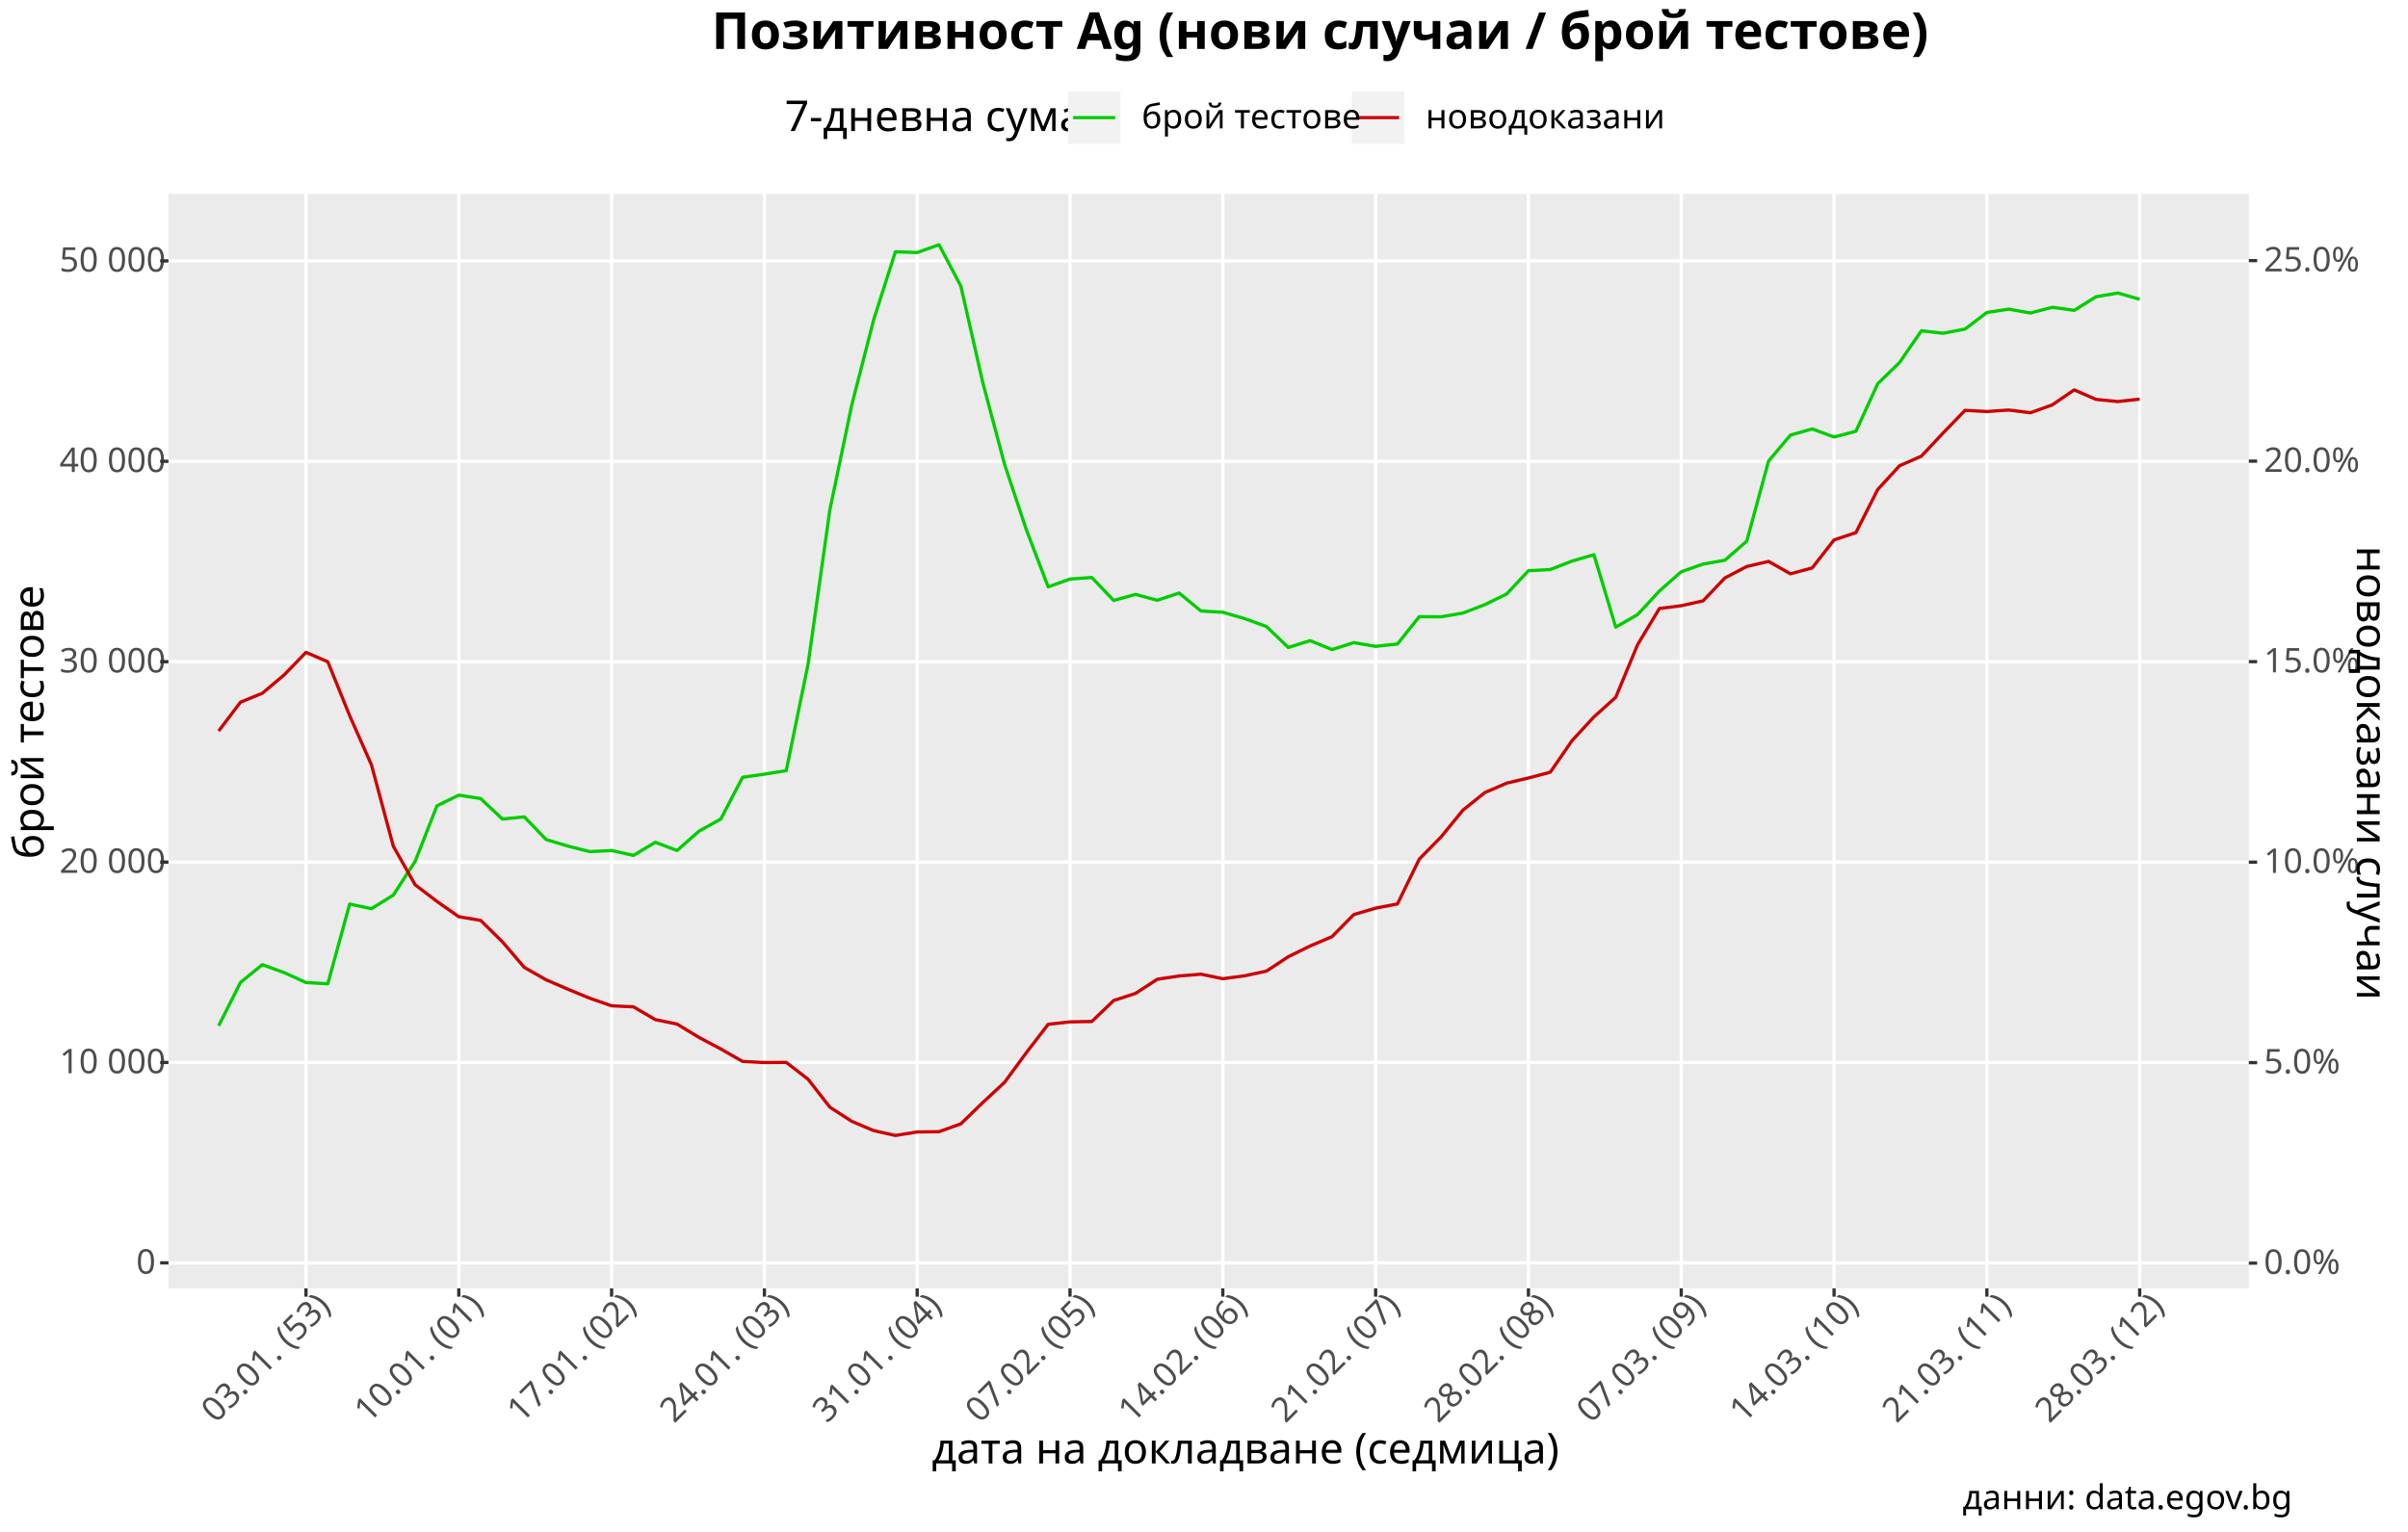
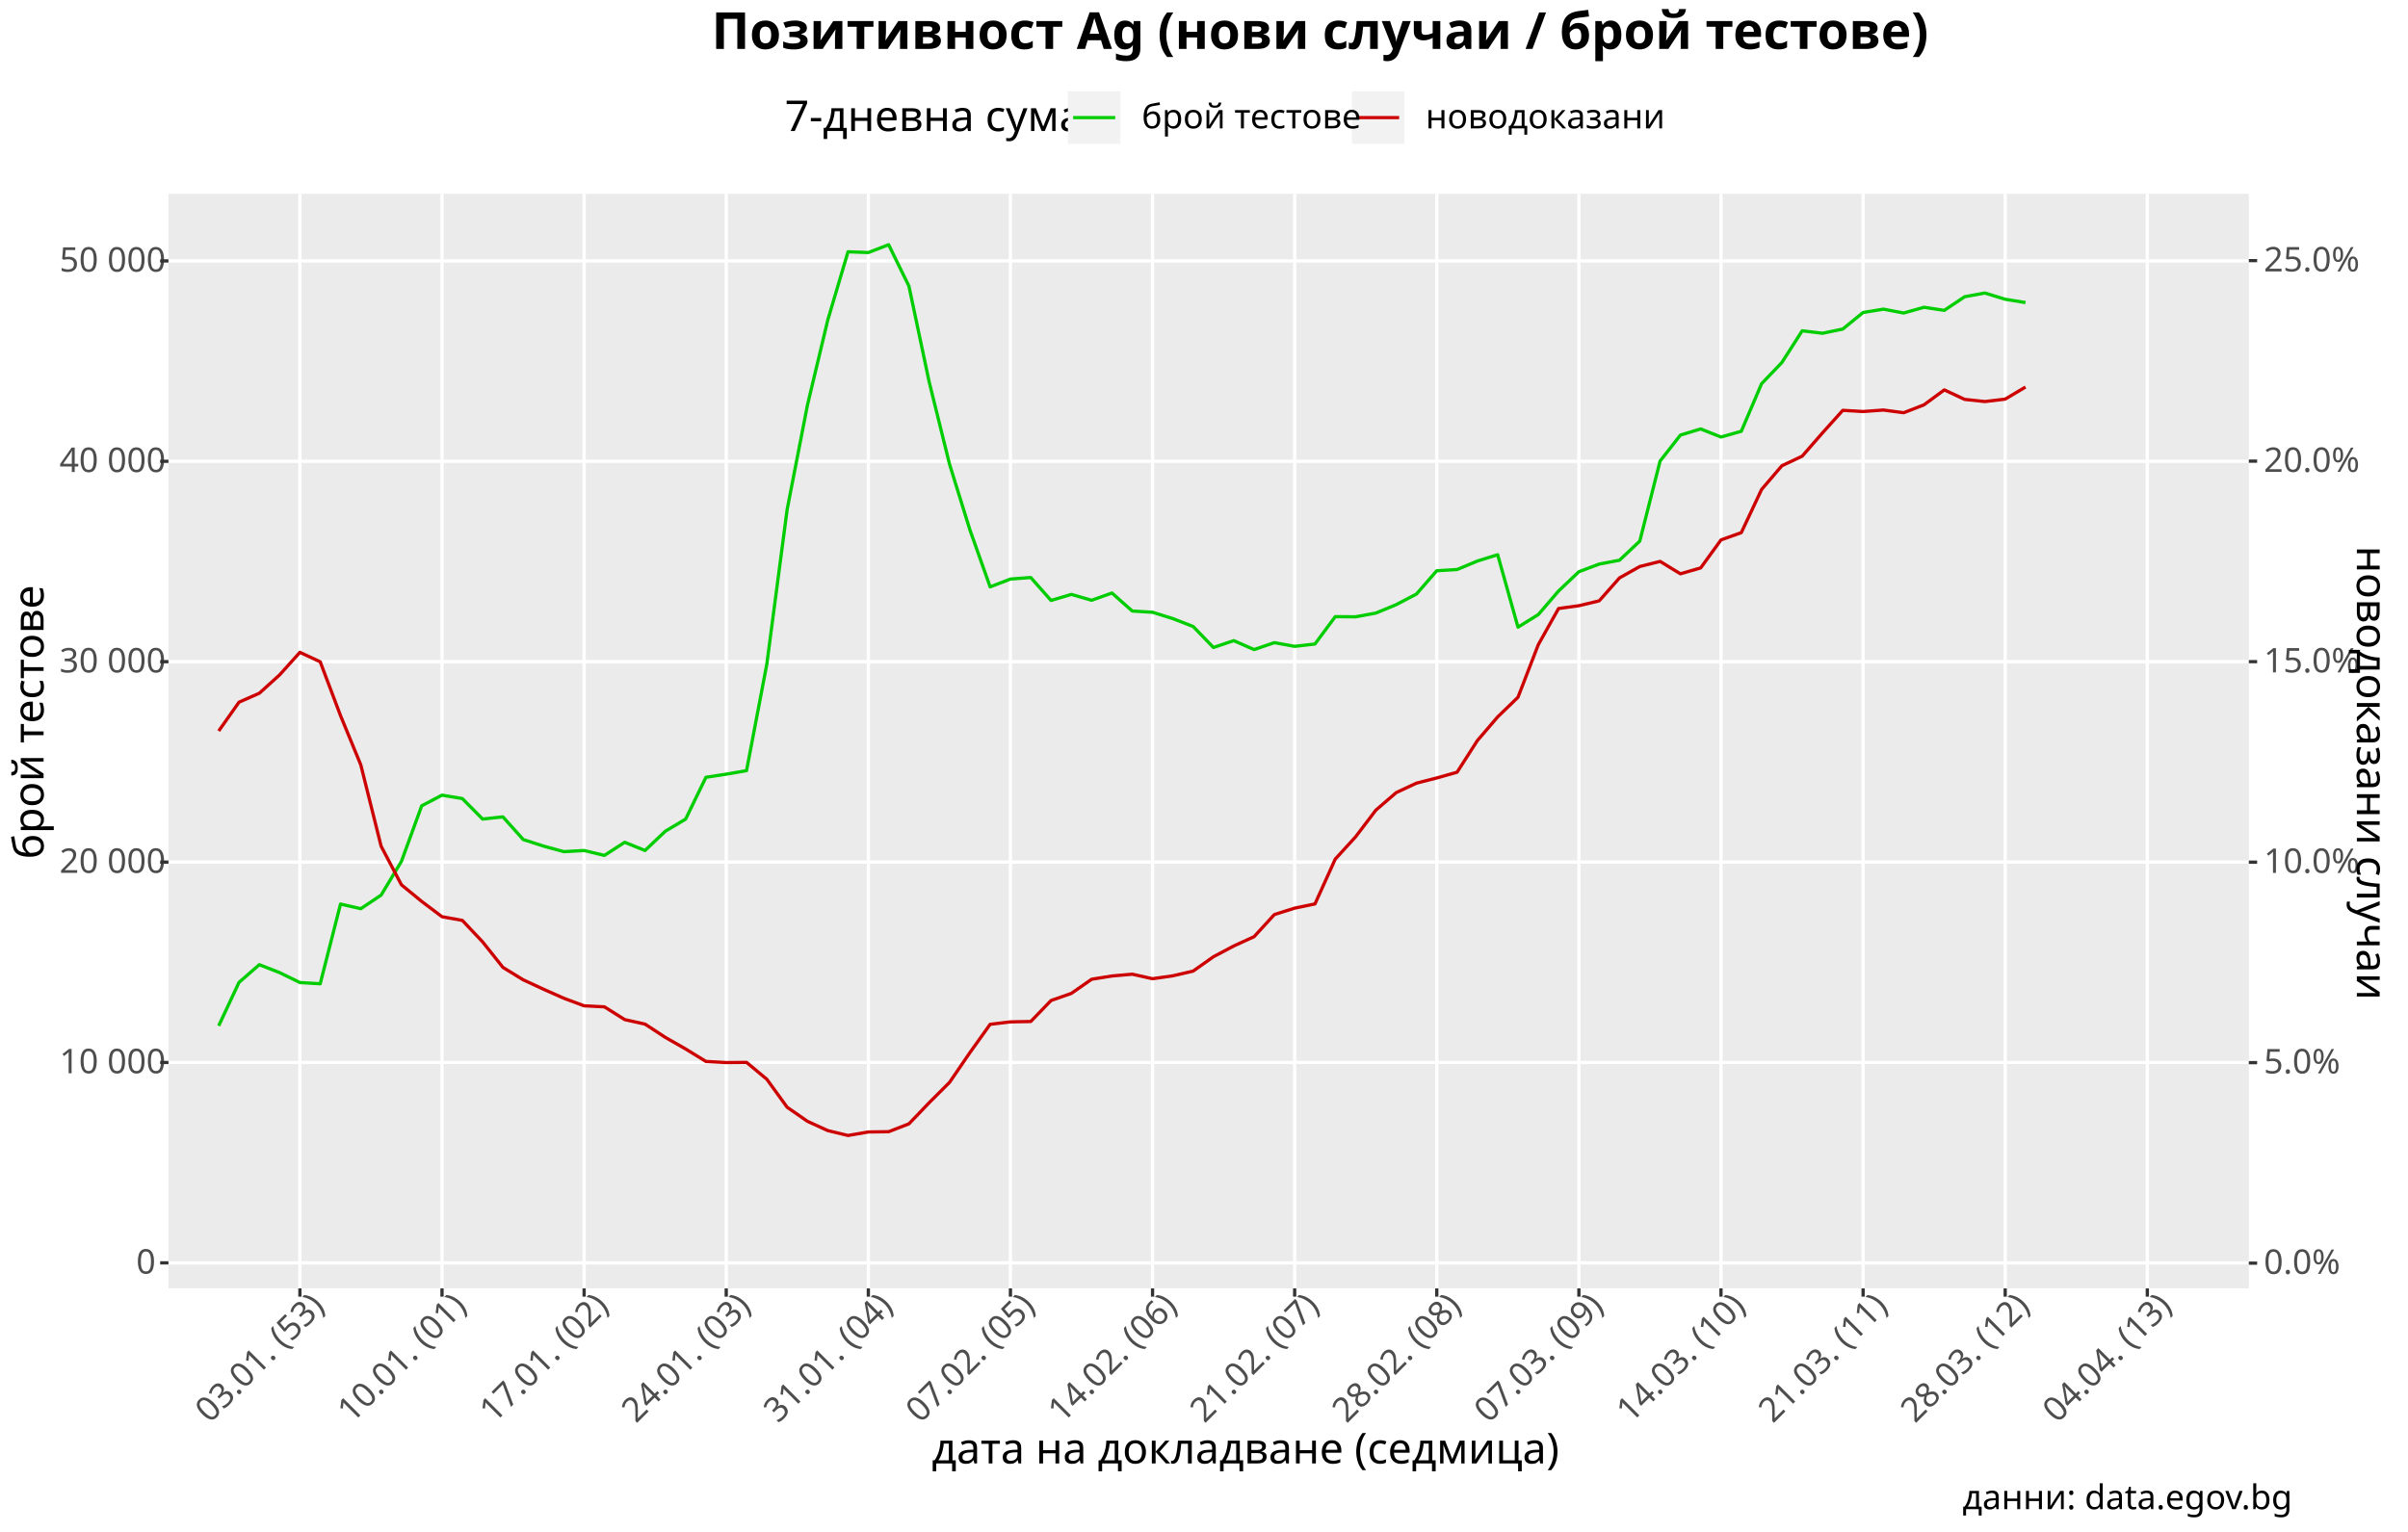
<svg xmlns="http://www.w3.org/2000/svg" viewBox="0 0 792.00 504.00">
  <defs>
    <style type="text/css">
    line, polyline, polygon, path, rect, circle {
      fill: none;
      stroke: #000000;
      stroke-linecap: round;
      stroke-linejoin: round;
      stroke-miterlimit: 10.00;
    }
  </style>
  </defs>
  <rect width="100%" height="100%" style="stroke: none; fill: #FFFFFF;" />
  <rect x="0.00" y="0.00" width="792.00" height="504.00" style="stroke-width: 1.07; stroke: #FFFFFF; fill: #FFFFFF;" />
  <defs>
    <clipPath id="cpNTUuNDF8NzM5LjY1fDQyMy44N3w2My43Nw==">
      <rect x="55.41" y="63.77" width="684.24" height="360.10" />
    </clipPath>
  </defs>
  <rect x="55.41" y="63.77" width="684.24" height="360.10" style="stroke-width: 1.07; stroke: none; fill: #EBEBEB;" clip-path="url(#cpNTUuNDF8NzM5LjY1fDQyMy44N3w2My43Nw==)" />
  <polyline points="55.41,415.49 739.65,415.49 " style="stroke-width: 1.07; stroke: #FFFFFF; stroke-linecap: butt;" clip-path="url(#cpNTUuNDF8NzM5LjY1fDQyMy44N3w2My43Nw==)" />
  <polyline points="55.41,349.56 739.65,349.56 " style="stroke-width: 1.07; stroke: #FFFFFF; stroke-linecap: butt;" clip-path="url(#cpNTUuNDF8NzM5LjY1fDQyMy44N3w2My43Nw==)" />
  <polyline points="55.41,283.63 739.65,283.63 " style="stroke-width: 1.07; stroke: #FFFFFF; stroke-linecap: butt;" clip-path="url(#cpNTUuNDF8NzM5LjY1fDQyMy44N3w2My43Nw==)" />
  <polyline points="55.41,217.70 739.65,217.70 " style="stroke-width: 1.07; stroke: #FFFFFF; stroke-linecap: butt;" clip-path="url(#cpNTUuNDF8NzM5LjY1fDQyMy44N3w2My43Nw==)" />
  <polyline points="55.41,151.77 739.65,151.77 " style="stroke-width: 1.07; stroke: #FFFFFF; stroke-linecap: butt;" clip-path="url(#cpNTUuNDF8NzM5LjY1fDQyMy44N3w2My43Nw==)" />
  <polyline points="55.41,85.84 739.65,85.84 " style="stroke-width: 1.07; stroke: #FFFFFF; stroke-linecap: butt;" clip-path="url(#cpNTUuNDF8NzM5LjY1fDQyMy44N3w2My43Nw==)" />
-   <polyline points="100.64,423.87 100.64,63.77 " style="stroke-width: 1.07; stroke: #FFFFFF; stroke-linecap: butt;" clip-path="url(#cpNTUuNDF8NzM5LjY1fDQyMy44N3w2My43Nw==)" />
-   <polyline points="150.90,423.87 150.90,63.77 " style="stroke-width: 1.07; stroke: #FFFFFF; stroke-linecap: butt;" clip-path="url(#cpNTUuNDF8NzM5LjY1fDQyMy44N3w2My43Nw==)" />
-   <polyline points="201.16,423.87 201.16,63.77 " style="stroke-width: 1.07; stroke: #FFFFFF; stroke-linecap: butt;" clip-path="url(#cpNTUuNDF8NzM5LjY1fDQyMy44N3w2My43Nw==)" />
-   <polyline points="251.42,423.87 251.42,63.77 " style="stroke-width: 1.07; stroke: #FFFFFF; stroke-linecap: butt;" clip-path="url(#cpNTUuNDF8NzM5LjY1fDQyMy44N3w2My43Nw==)" />
-   <polyline points="301.67,423.87 301.67,63.77 " style="stroke-width: 1.07; stroke: #FFFFFF; stroke-linecap: butt;" clip-path="url(#cpNTUuNDF8NzM5LjY1fDQyMy44N3w2My43Nw==)" />
-   <polyline points="351.93,423.87 351.93,63.77 " style="stroke-width: 1.07; stroke: #FFFFFF; stroke-linecap: butt;" clip-path="url(#cpNTUuNDF8NzM5LjY1fDQyMy44N3w2My43Nw==)" />
-   <polyline points="402.19,423.87 402.19,63.77 " style="stroke-width: 1.07; stroke: #FFFFFF; stroke-linecap: butt;" clip-path="url(#cpNTUuNDF8NzM5LjY1fDQyMy44N3w2My43Nw==)" />
-   <polyline points="452.45,423.87 452.45,63.77 " style="stroke-width: 1.07; stroke: #FFFFFF; stroke-linecap: butt;" clip-path="url(#cpNTUuNDF8NzM5LjY1fDQyMy44N3w2My43Nw==)" />
-   <polyline points="502.71,423.87 502.71,63.77 " style="stroke-width: 1.07; stroke: #FFFFFF; stroke-linecap: butt;" clip-path="url(#cpNTUuNDF8NzM5LjY1fDQyMy44N3w2My43Nw==)" />
-   <polyline points="552.97,423.87 552.97,63.77 " style="stroke-width: 1.07; stroke: #FFFFFF; stroke-linecap: butt;" clip-path="url(#cpNTUuNDF8NzM5LjY1fDQyMy44N3w2My43Nw==)" />
-   <polyline points="603.23,423.87 603.23,63.77 " style="stroke-width: 1.07; stroke: #FFFFFF; stroke-linecap: butt;" clip-path="url(#cpNTUuNDF8NzM5LjY1fDQyMy44N3w2My43Nw==)" />
-   <polyline points="653.49,423.87 653.49,63.77 " style="stroke-width: 1.07; stroke: #FFFFFF; stroke-linecap: butt;" clip-path="url(#cpNTUuNDF8NzM5LjY1fDQyMy44N3w2My43Nw==)" />
-   <polyline points="703.75,423.87 703.75,63.77 " style="stroke-width: 1.07; stroke: #FFFFFF; stroke-linecap: butt;" clip-path="url(#cpNTUuNDF8NzM5LjY1fDQyMy44N3w2My43Nw==)" />
-   <polyline points="71.92,337.49 79.10,323.21 86.28,317.38 93.46,319.99 100.64,323.26 107.82,323.66 115.00,297.43 122.18,298.96 129.36,294.49 136.54,283.40 143.72,265.11 150.90,261.60 158.08,262.73 165.26,269.47 172.44,268.75 179.62,276.21 186.80,278.37 193.98,280.19 201.16,279.82 208.34,281.43 215.52,277.11 222.70,279.81 229.88,273.47 237.06,269.48 244.24,255.73 251.42,254.70 258.60,253.54 265.78,218.51 272.96,167.66 280.14,133.29 287.32,105.32 294.50,82.83 301.67,83.09 308.85,80.51 316.03,94.14 323.21,125.74 330.39,152.72 337.57,174.28 344.75,193.08 351.93,190.51 359.11,190.00 366.29,197.55 373.47,195.56 380.65,197.49 387.83,195.10 395.01,201.03 402.19,201.43 409.37,203.52 416.55,206.12 423.73,213.02 430.91,210.77 438.09,213.71 445.27,211.43 452.45,212.65 459.63,211.88 466.81,202.88 473.99,202.93 481.17,201.70 488.35,198.93 495.53,195.44 502.71,187.77 509.89,187.37 517.07,184.59 524.25,182.50 531.43,206.34 538.61,202.20 545.79,194.44 552.97,188.10 560.15,185.58 567.33,184.32 574.51,178.03 581.69,151.69 588.87,143.15 596.05,141.12 603.23,143.78 610.41,141.89 617.59,126.24 624.77,119.26 631.95,108.83 639.13,109.64 646.31,108.26 653.49,102.81 660.67,101.71 667.85,102.98 675.03,101.09 682.21,102.11 689.39,97.63 696.57,96.40 703.75,98.46 " style="stroke-width: 1.07; stroke: #00CD00; stroke-linecap: butt;" clip-path="url(#cpNTUuNDF8NzM5LjY1fDQyMy44N3w2My43Nw==)" />
-   <polyline points="71.92,240.49 79.10,231.02 86.28,228.08 93.46,222.04 100.64,214.62 107.82,217.73 115.00,235.44 122.18,251.66 129.36,278.40 136.54,291.10 143.72,296.57 150.90,301.60 158.08,302.81 165.26,309.87 172.44,318.27 179.62,322.36 186.80,325.46 193.98,328.42 201.16,330.91 208.34,331.25 215.52,335.45 222.70,336.93 229.88,341.30 237.06,345.11 244.24,349.21 251.42,349.58 258.60,349.52 265.78,355.07 272.96,364.28 280.14,368.91 287.32,371.96 294.50,373.57 301.67,372.42 308.85,372.33 316.03,369.74 323.21,362.77 330.39,356.10 337.57,346.33 344.75,337.00 351.93,336.20 359.11,336.07 366.29,329.17 373.47,326.83 380.65,322.17 387.83,321.10 395.01,320.51 402.19,322.00 409.37,321.04 416.55,319.49 423.73,314.76 430.91,311.23 438.09,308.17 445.27,300.89 452.45,298.78 459.63,297.39 466.81,282.64 473.99,275.33 481.17,266.53 488.35,260.77 495.53,257.66 502.71,255.95 509.89,254.06 517.07,243.65 524.25,235.86 531.43,229.40 538.61,212.10 545.79,200.20 552.97,199.28 560.15,197.68 567.33,190.14 574.51,186.38 581.69,184.70 588.87,188.78 596.05,186.84 603.23,177.63 610.41,175.24 617.59,161.04 624.77,153.23 631.95,150.08 639.13,142.41 646.31,135.00 653.49,135.39 660.67,134.90 667.85,135.79 675.03,133.19 682.21,128.28 689.39,131.40 696.57,132.11 703.75,131.31 " style="stroke-width: 1.07; stroke: #CD0000; stroke-linecap: butt;" clip-path="url(#cpNTUuNDF8NzM5LjY1fDQyMy44N3w2My43Nw==)" />
+   <polyline points="98.64,423.87 98.64,63.77 " style="stroke-width: 1.07; stroke: #FFFFFF; stroke-linecap: butt;" clip-path="url(#cpNTUuNDF8NzM5LjY1fDQyMy44N3w2My43Nw==)" />
+   <polyline points="145.38,423.87 145.38,63.77 " style="stroke-width: 1.07; stroke: #FFFFFF; stroke-linecap: butt;" clip-path="url(#cpNTUuNDF8NzM5LjY1fDQyMy44N3w2My43Nw==)" />
+   <polyline points="192.12,423.87 192.12,63.77 " style="stroke-width: 1.07; stroke: #FFFFFF; stroke-linecap: butt;" clip-path="url(#cpNTUuNDF8NzM5LjY1fDQyMy44N3w2My43Nw==)" />
+   <polyline points="238.86,423.87 238.86,63.77 " style="stroke-width: 1.07; stroke: #FFFFFF; stroke-linecap: butt;" clip-path="url(#cpNTUuNDF8NzM5LjY1fDQyMy44N3w2My43Nw==)" />
+   <polyline points="285.60,423.87 285.60,63.77 " style="stroke-width: 1.07; stroke: #FFFFFF; stroke-linecap: butt;" clip-path="url(#cpNTUuNDF8NzM5LjY1fDQyMy44N3w2My43Nw==)" />
+   <polyline points="332.34,423.87 332.34,63.77 " style="stroke-width: 1.07; stroke: #FFFFFF; stroke-linecap: butt;" clip-path="url(#cpNTUuNDF8NzM5LjY1fDQyMy44N3w2My43Nw==)" />
+   <polyline points="379.08,423.87 379.08,63.77 " style="stroke-width: 1.07; stroke: #FFFFFF; stroke-linecap: butt;" clip-path="url(#cpNTUuNDF8NzM5LjY1fDQyMy44N3w2My43Nw==)" />
+   <polyline points="425.82,423.87 425.82,63.77 " style="stroke-width: 1.07; stroke: #FFFFFF; stroke-linecap: butt;" clip-path="url(#cpNTUuNDF8NzM5LjY1fDQyMy44N3w2My43Nw==)" />
+   <polyline points="472.56,423.87 472.56,63.77 " style="stroke-width: 1.07; stroke: #FFFFFF; stroke-linecap: butt;" clip-path="url(#cpNTUuNDF8NzM5LjY1fDQyMy44N3w2My43Nw==)" />
+   <polyline points="519.30,423.87 519.30,63.77 " style="stroke-width: 1.07; stroke: #FFFFFF; stroke-linecap: butt;" clip-path="url(#cpNTUuNDF8NzM5LjY1fDQyMy44N3w2My43Nw==)" />
+   <polyline points="566.04,423.87 566.04,63.77 " style="stroke-width: 1.07; stroke: #FFFFFF; stroke-linecap: butt;" clip-path="url(#cpNTUuNDF8NzM5LjY1fDQyMy44N3w2My43Nw==)" />
+   <polyline points="612.78,423.87 612.78,63.77 " style="stroke-width: 1.07; stroke: #FFFFFF; stroke-linecap: butt;" clip-path="url(#cpNTUuNDF8NzM5LjY1fDQyMy44N3w2My43Nw==)" />
+   <polyline points="659.52,423.87 659.52,63.77 " style="stroke-width: 1.07; stroke: #FFFFFF; stroke-linecap: butt;" clip-path="url(#cpNTUuNDF8NzM5LjY1fDQyMy44N3w2My43Nw==)" />
+   <polyline points="706.26,423.87 706.26,63.77 " style="stroke-width: 1.07; stroke: #FFFFFF; stroke-linecap: butt;" clip-path="url(#cpNTUuNDF8NzM5LjY1fDQyMy44N3w2My43Nw==)" />
+   <polyline points="71.93,337.49 78.61,323.21 85.29,317.38 91.96,319.99 98.64,323.26 105.32,323.66 112.00,297.43 118.67,298.96 125.35,294.49 132.03,283.40 138.70,265.11 145.38,261.60 152.06,262.73 158.73,269.47 165.41,268.75 172.09,276.21 178.77,278.37 185.44,280.19 192.12,279.82 198.80,281.43 205.47,277.11 212.15,279.81 218.83,273.47 225.51,269.48 232.18,255.73 238.86,254.70 245.54,253.54 252.21,218.51 258.89,167.66 265.57,133.29 272.25,105.32 278.92,82.83 285.60,83.09 292.28,80.51 298.95,94.14 305.63,125.74 312.31,152.72 318.99,174.28 325.66,193.08 332.34,190.51 339.02,190.00 345.69,197.55 352.37,195.56 359.05,197.49 365.73,195.10 372.40,201.03 379.08,201.43 385.76,203.52 392.43,206.12 399.11,213.02 405.79,210.77 412.47,213.71 419.14,211.43 425.82,212.65 432.50,211.88 439.17,202.88 445.85,202.93 452.53,201.70 459.21,198.93 465.88,195.44 472.56,187.77 479.24,187.37 485.91,184.59 492.59,182.50 499.27,206.34 505.95,202.20 512.62,194.44 519.30,188.10 525.98,185.58 532.65,184.32 539.33,178.03 546.01,151.69 552.69,143.15 559.36,141.12 566.04,143.78 572.72,141.89 579.39,126.24 586.07,119.26 592.75,108.83 599.43,109.64 606.10,108.26 612.78,102.81 619.46,101.71 626.13,102.98 632.81,101.09 639.49,102.11 646.17,97.63 652.84,96.40 659.52,98.46 666.20,99.55 " style="stroke-width: 1.07; stroke: #00CD00; stroke-linecap: butt;" clip-path="url(#cpNTUuNDF8NzM5LjY1fDQyMy44N3w2My43Nw==)" />
+   <polyline points="71.93,240.49 78.61,231.02 85.29,228.08 91.96,222.04 98.64,214.62 105.32,217.73 112.00,235.44 118.67,251.66 125.35,278.40 132.03,291.10 138.70,296.57 145.38,301.60 152.06,302.81 158.73,309.87 165.41,318.27 172.09,322.36 178.77,325.46 185.44,328.42 192.12,330.91 198.80,331.25 205.47,335.45 212.15,336.93 218.83,341.30 225.51,345.11 232.18,349.21 238.86,349.58 245.54,349.52 252.21,355.07 258.89,364.28 265.57,368.91 272.25,371.96 278.92,373.57 285.60,372.42 292.28,372.33 298.95,369.74 305.63,362.77 312.31,356.10 318.99,346.33 325.66,337.00 332.34,336.20 339.02,336.07 345.69,329.17 352.37,326.83 359.05,322.17 365.73,321.10 372.40,320.51 379.08,322.00 385.76,321.04 392.43,319.49 399.11,314.76 405.79,311.23 412.47,308.17 419.14,300.89 425.82,298.78 432.50,297.39 439.17,282.64 445.85,275.33 452.53,266.53 459.21,260.77 465.88,257.66 472.56,255.95 479.24,254.06 485.91,243.65 492.59,235.86 499.27,229.40 505.95,212.10 512.62,200.20 519.30,199.28 525.98,197.68 532.65,190.14 539.33,186.38 546.01,184.70 552.69,188.78 559.36,186.84 566.04,177.63 572.72,175.24 579.39,161.04 586.07,153.23 592.75,150.08 599.43,142.41 606.10,135.00 612.78,135.39 619.46,134.90 626.13,135.79 632.81,133.19 639.49,128.28 646.17,131.40 652.84,132.11 659.52,131.31 666.20,127.33 " style="stroke-width: 1.07; stroke: #CD0000; stroke-linecap: butt;" clip-path="url(#cpNTUuNDF8NzM5LjY1fDQyMy44N3w2My43Nw==)" />
  <defs>
    <clipPath id="cpMC4wMHw3OTIuMDB8NTA0LjAwfDAuMDA=">
      <rect x="0.00" y="0.00" width="792.00" height="504.00" />
    </clipPath>
  </defs>
  <g clip-path="url(#cpMC4wMHw3OTIuMDB8NTA0LjAwfDAuMDA=)">
    <text x="44.80" y="419.03" style="font-size: 11.20px; fill: #4D4D4D; font-family: Calibri;" textLength="5.68px" lengthAdjust="spacingAndGlyphs">0</text>
  </g>
  <g clip-path="url(#cpMC4wMHw3OTIuMDB8NTA0LjAwfDAuMDA=)">
    <text x="19.56" y="353.10" style="font-size: 11.20px; fill: #4D4D4D; font-family: Calibri;" textLength="30.91px" lengthAdjust="spacingAndGlyphs">10 000</text>
  </g>
  <g clip-path="url(#cpMC4wMHw3OTIuMDB8NTA0LjAwfDAuMDA=)">
    <text x="19.56" y="287.17" style="font-size: 11.20px; fill: #4D4D4D; font-family: Calibri;" textLength="30.91px" lengthAdjust="spacingAndGlyphs">20 000</text>
  </g>
  <g clip-path="url(#cpMC4wMHw3OTIuMDB8NTA0LjAwfDAuMDA=)">
    <text x="19.56" y="221.24" style="font-size: 11.20px; fill: #4D4D4D; font-family: Calibri;" textLength="30.91px" lengthAdjust="spacingAndGlyphs">30 000</text>
  </g>
  <g clip-path="url(#cpMC4wMHw3OTIuMDB8NTA0LjAwfDAuMDA=)">
    <text x="19.56" y="155.30" style="font-size: 11.20px; fill: #4D4D4D; font-family: Calibri;" textLength="30.91px" lengthAdjust="spacingAndGlyphs">40 000</text>
  </g>
  <g clip-path="url(#cpMC4wMHw3OTIuMDB8NTA0LjAwfDAuMDA=)">
    <text x="19.56" y="89.37" style="font-size: 11.20px; fill: #4D4D4D; font-family: Calibri;" textLength="30.91px" lengthAdjust="spacingAndGlyphs">50 000</text>
  </g>
  <polyline points="52.67,415.49 55.41,415.49 " style="stroke-width: 1.07; stroke: #333333; stroke-linecap: butt;" clip-path="url(#cpMC4wMHw3OTIuMDB8NTA0LjAwfDAuMDA=)" />
  <polyline points="52.67,349.56 55.41,349.56 " style="stroke-width: 1.07; stroke: #333333; stroke-linecap: butt;" clip-path="url(#cpMC4wMHw3OTIuMDB8NTA0LjAwfDAuMDA=)" />
  <polyline points="52.67,283.63 55.41,283.63 " style="stroke-width: 1.07; stroke: #333333; stroke-linecap: butt;" clip-path="url(#cpMC4wMHw3OTIuMDB8NTA0LjAwfDAuMDA=)" />
  <polyline points="52.67,217.70 55.41,217.70 " style="stroke-width: 1.07; stroke: #333333; stroke-linecap: butt;" clip-path="url(#cpMC4wMHw3OTIuMDB8NTA0LjAwfDAuMDA=)" />
  <polyline points="52.67,151.77 55.41,151.77 " style="stroke-width: 1.07; stroke: #333333; stroke-linecap: butt;" clip-path="url(#cpMC4wMHw3OTIuMDB8NTA0LjAwfDAuMDA=)" />
  <polyline points="52.67,85.84 55.41,85.84 " style="stroke-width: 1.07; stroke: #333333; stroke-linecap: butt;" clip-path="url(#cpMC4wMHw3OTIuMDB8NTA0LjAwfDAuMDA=)" />
  <polyline points="739.65,415.58 742.38,415.58 " style="stroke-width: 1.07; stroke: #333333; stroke-linecap: butt;" clip-path="url(#cpMC4wMHw3OTIuMDB8NTA0LjAwfDAuMDA=)" />
  <polyline points="739.65,349.61 742.38,349.61 " style="stroke-width: 1.07; stroke: #333333; stroke-linecap: butt;" clip-path="url(#cpMC4wMHw3OTIuMDB8NTA0LjAwfDAuMDA=)" />
  <polyline points="739.65,283.65 742.38,283.65 " style="stroke-width: 1.07; stroke: #333333; stroke-linecap: butt;" clip-path="url(#cpMC4wMHw3OTIuMDB8NTA0LjAwfDAuMDA=)" />
  <polyline points="739.65,217.68 742.38,217.68 " style="stroke-width: 1.07; stroke: #333333; stroke-linecap: butt;" clip-path="url(#cpMC4wMHw3OTIuMDB8NTA0LjAwfDAuMDA=)" />
  <polyline points="739.65,151.72 742.38,151.72 " style="stroke-width: 1.07; stroke: #333333; stroke-linecap: butt;" clip-path="url(#cpMC4wMHw3OTIuMDB8NTA0LjAwfDAuMDA=)" />
  <polyline points="739.65,85.75 742.38,85.75 " style="stroke-width: 1.07; stroke: #333333; stroke-linecap: butt;" clip-path="url(#cpMC4wMHw3OTIuMDB8NTA0LjAwfDAuMDA=)" />
  <g clip-path="url(#cpMC4wMHw3OTIuMDB8NTA0LjAwfDAuMDA=)">
    <text x="744.58" y="419.11" style="font-size: 11.20px; fill: #4D4D4D; font-family: Calibri;" textLength="22.19px" lengthAdjust="spacingAndGlyphs">0.0%</text>
  </g>
  <g clip-path="url(#cpMC4wMHw3OTIuMDB8NTA0LjAwfDAuMDA=)">
    <text x="744.58" y="353.15" style="font-size: 11.20px; fill: #4D4D4D; font-family: Calibri;" textLength="22.19px" lengthAdjust="spacingAndGlyphs">5.0%</text>
  </g>
  <g clip-path="url(#cpMC4wMHw3OTIuMDB8NTA0LjAwfDAuMDA=)">
    <text x="744.58" y="287.18" style="font-size: 11.20px; fill: #4D4D4D; font-family: Calibri;" textLength="27.86px" lengthAdjust="spacingAndGlyphs">10.0%</text>
  </g>
  <g clip-path="url(#cpMC4wMHw3OTIuMDB8NTA0LjAwfDAuMDA=)">
    <text x="744.58" y="221.22" style="font-size: 11.20px; fill: #4D4D4D; font-family: Calibri;" textLength="27.86px" lengthAdjust="spacingAndGlyphs">15.0%</text>
  </g>
  <g clip-path="url(#cpMC4wMHw3OTIuMDB8NTA0LjAwfDAuMDA=)">
    <text x="744.58" y="155.26" style="font-size: 11.20px; fill: #4D4D4D; font-family: Calibri;" textLength="27.86px" lengthAdjust="spacingAndGlyphs">20.0%</text>
  </g>
  <g clip-path="url(#cpMC4wMHw3OTIuMDB8NTA0LjAwfDAuMDA=)">
    <text x="744.58" y="89.29" style="font-size: 11.20px; fill: #4D4D4D; font-family: Calibri;" textLength="27.86px" lengthAdjust="spacingAndGlyphs">25.0%</text>
  </g>
-   <polyline points="100.64,426.61 100.64,423.87 " style="stroke-width: 1.07; stroke: #333333; stroke-linecap: butt;" clip-path="url(#cpMC4wMHw3OTIuMDB8NTA0LjAwfDAuMDA=)" />
-   <polyline points="150.90,426.61 150.90,423.87 " style="stroke-width: 1.07; stroke: #333333; stroke-linecap: butt;" clip-path="url(#cpMC4wMHw3OTIuMDB8NTA0LjAwfDAuMDA=)" />
-   <polyline points="201.16,426.61 201.16,423.87 " style="stroke-width: 1.07; stroke: #333333; stroke-linecap: butt;" clip-path="url(#cpMC4wMHw3OTIuMDB8NTA0LjAwfDAuMDA=)" />
-   <polyline points="251.42,426.61 251.42,423.87 " style="stroke-width: 1.07; stroke: #333333; stroke-linecap: butt;" clip-path="url(#cpMC4wMHw3OTIuMDB8NTA0LjAwfDAuMDA=)" />
-   <polyline points="301.67,426.61 301.67,423.87 " style="stroke-width: 1.07; stroke: #333333; stroke-linecap: butt;" clip-path="url(#cpMC4wMHw3OTIuMDB8NTA0LjAwfDAuMDA=)" />
-   <polyline points="351.93,426.61 351.93,423.87 " style="stroke-width: 1.07; stroke: #333333; stroke-linecap: butt;" clip-path="url(#cpMC4wMHw3OTIuMDB8NTA0LjAwfDAuMDA=)" />
-   <polyline points="402.19,426.61 402.19,423.87 " style="stroke-width: 1.07; stroke: #333333; stroke-linecap: butt;" clip-path="url(#cpMC4wMHw3OTIuMDB8NTA0LjAwfDAuMDA=)" />
-   <polyline points="452.45,426.61 452.45,423.87 " style="stroke-width: 1.07; stroke: #333333; stroke-linecap: butt;" clip-path="url(#cpMC4wMHw3OTIuMDB8NTA0LjAwfDAuMDA=)" />
-   <polyline points="502.71,426.61 502.71,423.87 " style="stroke-width: 1.07; stroke: #333333; stroke-linecap: butt;" clip-path="url(#cpMC4wMHw3OTIuMDB8NTA0LjAwfDAuMDA=)" />
-   <polyline points="552.97,426.61 552.97,423.87 " style="stroke-width: 1.07; stroke: #333333; stroke-linecap: butt;" clip-path="url(#cpMC4wMHw3OTIuMDB8NTA0LjAwfDAuMDA=)" />
-   <polyline points="603.23,426.61 603.23,423.87 " style="stroke-width: 1.07; stroke: #333333; stroke-linecap: butt;" clip-path="url(#cpMC4wMHw3OTIuMDB8NTA0LjAwfDAuMDA=)" />
-   <polyline points="653.49,426.61 653.49,423.87 " style="stroke-width: 1.07; stroke: #333333; stroke-linecap: butt;" clip-path="url(#cpMC4wMHw3OTIuMDB8NTA0LjAwfDAuMDA=)" />
-   <polyline points="703.75,426.61 703.75,423.87 " style="stroke-width: 1.07; stroke: #333333; stroke-linecap: butt;" clip-path="url(#cpMC4wMHw3OTIuMDB8NTA0LjAwfDAuMDA=)" />
+   <polyline points="98.64,426.61 98.64,423.87 " style="stroke-width: 1.07; stroke: #333333; stroke-linecap: butt;" clip-path="url(#cpMC4wMHw3OTIuMDB8NTA0LjAwfDAuMDA=)" />
+   <polyline points="145.38,426.61 145.38,423.87 " style="stroke-width: 1.07; stroke: #333333; stroke-linecap: butt;" clip-path="url(#cpMC4wMHw3OTIuMDB8NTA0LjAwfDAuMDA=)" />
+   <polyline points="192.12,426.61 192.12,423.87 " style="stroke-width: 1.07; stroke: #333333; stroke-linecap: butt;" clip-path="url(#cpMC4wMHw3OTIuMDB8NTA0LjAwfDAuMDA=)" />
+   <polyline points="238.86,426.61 238.86,423.87 " style="stroke-width: 1.07; stroke: #333333; stroke-linecap: butt;" clip-path="url(#cpMC4wMHw3OTIuMDB8NTA0LjAwfDAuMDA=)" />
+   <polyline points="285.60,426.61 285.60,423.87 " style="stroke-width: 1.07; stroke: #333333; stroke-linecap: butt;" clip-path="url(#cpMC4wMHw3OTIuMDB8NTA0LjAwfDAuMDA=)" />
+   <polyline points="332.34,426.61 332.34,423.87 " style="stroke-width: 1.07; stroke: #333333; stroke-linecap: butt;" clip-path="url(#cpMC4wMHw3OTIuMDB8NTA0LjAwfDAuMDA=)" />
+   <polyline points="379.08,426.61 379.08,423.87 " style="stroke-width: 1.07; stroke: #333333; stroke-linecap: butt;" clip-path="url(#cpMC4wMHw3OTIuMDB8NTA0LjAwfDAuMDA=)" />
+   <polyline points="425.82,426.61 425.82,423.87 " style="stroke-width: 1.07; stroke: #333333; stroke-linecap: butt;" clip-path="url(#cpMC4wMHw3OTIuMDB8NTA0LjAwfDAuMDA=)" />
+   <polyline points="472.56,426.61 472.56,423.87 " style="stroke-width: 1.07; stroke: #333333; stroke-linecap: butt;" clip-path="url(#cpMC4wMHw3OTIuMDB8NTA0LjAwfDAuMDA=)" />
+   <polyline points="519.30,426.61 519.30,423.87 " style="stroke-width: 1.07; stroke: #333333; stroke-linecap: butt;" clip-path="url(#cpMC4wMHw3OTIuMDB8NTA0LjAwfDAuMDA=)" />
+   <polyline points="566.04,426.61 566.04,423.87 " style="stroke-width: 1.07; stroke: #333333; stroke-linecap: butt;" clip-path="url(#cpMC4wMHw3OTIuMDB8NTA0LjAwfDAuMDA=)" />
+   <polyline points="612.78,426.61 612.78,423.87 " style="stroke-width: 1.07; stroke: #333333; stroke-linecap: butt;" clip-path="url(#cpMC4wMHw3OTIuMDB8NTA0LjAwfDAuMDA=)" />
+   <polyline points="659.52,426.61 659.52,423.87 " style="stroke-width: 1.07; stroke: #333333; stroke-linecap: butt;" clip-path="url(#cpMC4wMHw3OTIuMDB8NTA0LjAwfDAuMDA=)" />
+   <polyline points="706.26,426.61 706.26,423.87 " style="stroke-width: 1.07; stroke: #333333; stroke-linecap: butt;" clip-path="url(#cpMC4wMHw3OTIuMDB8NTA0LjAwfDAuMDA=)" />
  <g clip-path="url(#cpMC4wMHw3OTIuMDB8NTA0LjAwfDAuMDA=)">
-     <text transform="translate(70.97,468.48) rotate(-45)" style="font-size: 11.20px; fill: #4D4D4D; font-family: Calibri;" textLength="49.04px" lengthAdjust="spacingAndGlyphs">03.01. (53)</text>
+     <text transform="translate(68.97,468.48) rotate(-45)" style="font-size: 11.20px; fill: #4D4D4D; font-family: Calibri;" textLength="49.04px" lengthAdjust="spacingAndGlyphs">03.01. (53)</text>
  </g>
  <g clip-path="url(#cpMC4wMHw3OTIuMDB8NTA0LjAwfDAuMDA=)">
-     <text transform="translate(121.23,468.48) rotate(-45)" style="font-size: 11.20px; fill: #4D4D4D; font-family: Calibri;" textLength="49.04px" lengthAdjust="spacingAndGlyphs">10.01. (01)</text>
+     <text transform="translate(115.71,468.48) rotate(-45)" style="font-size: 11.20px; fill: #4D4D4D; font-family: Calibri;" textLength="49.04px" lengthAdjust="spacingAndGlyphs">10.01. (01)</text>
  </g>
  <g clip-path="url(#cpMC4wMHw3OTIuMDB8NTA0LjAwfDAuMDA=)">
-     <text transform="translate(171.49,468.48) rotate(-45)" style="font-size: 11.20px; fill: #4D4D4D; font-family: Calibri;" textLength="49.04px" lengthAdjust="spacingAndGlyphs">17.01. (02)</text>
+     <text transform="translate(162.45,468.48) rotate(-45)" style="font-size: 11.20px; fill: #4D4D4D; font-family: Calibri;" textLength="49.04px" lengthAdjust="spacingAndGlyphs">17.01. (02)</text>
  </g>
  <g clip-path="url(#cpMC4wMHw3OTIuMDB8NTA0LjAwfDAuMDA=)">
-     <text transform="translate(221.74,468.48) rotate(-45)" style="font-size: 11.20px; fill: #4D4D4D; font-family: Calibri;" textLength="49.04px" lengthAdjust="spacingAndGlyphs">24.01. (03)</text>
+     <text transform="translate(209.19,468.48) rotate(-45)" style="font-size: 11.20px; fill: #4D4D4D; font-family: Calibri;" textLength="49.04px" lengthAdjust="spacingAndGlyphs">24.01. (03)</text>
  </g>
  <g clip-path="url(#cpMC4wMHw3OTIuMDB8NTA0LjAwfDAuMDA=)">
-     <text transform="translate(272.00,468.48) rotate(-45)" style="font-size: 11.20px; fill: #4D4D4D; font-family: Calibri;" textLength="49.04px" lengthAdjust="spacingAndGlyphs">31.01. (04)</text>
+     <text transform="translate(255.93,468.48) rotate(-45)" style="font-size: 11.20px; fill: #4D4D4D; font-family: Calibri;" textLength="49.04px" lengthAdjust="spacingAndGlyphs">31.01. (04)</text>
  </g>
  <g clip-path="url(#cpMC4wMHw3OTIuMDB8NTA0LjAwfDAuMDA=)">
-     <text transform="translate(322.26,468.48) rotate(-45)" style="font-size: 11.20px; fill: #4D4D4D; font-family: Calibri;" textLength="49.04px" lengthAdjust="spacingAndGlyphs">07.02. (05)</text>
+     <text transform="translate(302.67,468.48) rotate(-45)" style="font-size: 11.20px; fill: #4D4D4D; font-family: Calibri;" textLength="49.04px" lengthAdjust="spacingAndGlyphs">07.02. (05)</text>
  </g>
  <g clip-path="url(#cpMC4wMHw3OTIuMDB8NTA0LjAwfDAuMDA=)">
-     <text transform="translate(372.52,468.48) rotate(-45)" style="font-size: 11.20px; fill: #4D4D4D; font-family: Calibri;" textLength="49.04px" lengthAdjust="spacingAndGlyphs">14.02. (06)</text>
+     <text transform="translate(349.41,468.48) rotate(-45)" style="font-size: 11.20px; fill: #4D4D4D; font-family: Calibri;" textLength="49.04px" lengthAdjust="spacingAndGlyphs">14.02. (06)</text>
  </g>
  <g clip-path="url(#cpMC4wMHw3OTIuMDB8NTA0LjAwfDAuMDA=)">
-     <text transform="translate(422.78,468.48) rotate(-45)" style="font-size: 11.20px; fill: #4D4D4D; font-family: Calibri;" textLength="49.04px" lengthAdjust="spacingAndGlyphs">21.02. (07)</text>
+     <text transform="translate(396.15,468.48) rotate(-45)" style="font-size: 11.20px; fill: #4D4D4D; font-family: Calibri;" textLength="49.04px" lengthAdjust="spacingAndGlyphs">21.02. (07)</text>
  </g>
  <g clip-path="url(#cpMC4wMHw3OTIuMDB8NTA0LjAwfDAuMDA=)">
-     <text transform="translate(473.04,468.48) rotate(-45)" style="font-size: 11.20px; fill: #4D4D4D; font-family: Calibri;" textLength="49.04px" lengthAdjust="spacingAndGlyphs">28.02. (08)</text>
+     <text transform="translate(442.89,468.48) rotate(-45)" style="font-size: 11.20px; fill: #4D4D4D; font-family: Calibri;" textLength="49.04px" lengthAdjust="spacingAndGlyphs">28.02. (08)</text>
  </g>
  <g clip-path="url(#cpMC4wMHw3OTIuMDB8NTA0LjAwfDAuMDA=)">
-     <text transform="translate(523.30,468.48) rotate(-45)" style="font-size: 11.20px; fill: #4D4D4D; font-family: Calibri;" textLength="49.04px" lengthAdjust="spacingAndGlyphs">07.03. (09)</text>
+     <text transform="translate(489.63,468.48) rotate(-45)" style="font-size: 11.20px; fill: #4D4D4D; font-family: Calibri;" textLength="49.04px" lengthAdjust="spacingAndGlyphs">07.03. (09)</text>
  </g>
  <g clip-path="url(#cpMC4wMHw3OTIuMDB8NTA0LjAwfDAuMDA=)">
-     <text transform="translate(573.56,468.48) rotate(-45)" style="font-size: 11.20px; fill: #4D4D4D; font-family: Calibri;" textLength="49.04px" lengthAdjust="spacingAndGlyphs">14.03. (10)</text>
+     <text transform="translate(536.37,468.48) rotate(-45)" style="font-size: 11.20px; fill: #4D4D4D; font-family: Calibri;" textLength="49.04px" lengthAdjust="spacingAndGlyphs">14.03. (10)</text>
  </g>
  <g clip-path="url(#cpMC4wMHw3OTIuMDB8NTA0LjAwfDAuMDA=)">
-     <text transform="translate(623.82,468.48) rotate(-45)" style="font-size: 11.20px; fill: #4D4D4D; font-family: Calibri;" textLength="49.04px" lengthAdjust="spacingAndGlyphs">21.03. (11)</text>
+     <text transform="translate(583.11,468.48) rotate(-45)" style="font-size: 11.20px; fill: #4D4D4D; font-family: Calibri;" textLength="49.04px" lengthAdjust="spacingAndGlyphs">21.03. (11)</text>
  </g>
  <g clip-path="url(#cpMC4wMHw3OTIuMDB8NTA0LjAwfDAuMDA=)">
-     <text transform="translate(674.07,468.48) rotate(-45)" style="font-size: 11.20px; fill: #4D4D4D; font-family: Calibri;" textLength="49.04px" lengthAdjust="spacingAndGlyphs">28.03. (12)</text>
+     <text transform="translate(629.85,468.48) rotate(-45)" style="font-size: 11.20px; fill: #4D4D4D; font-family: Calibri;" textLength="49.04px" lengthAdjust="spacingAndGlyphs">28.03. (12)</text>
+   </g>
+   <g clip-path="url(#cpMC4wMHw3OTIuMDB8NTA0LjAwfDAuMDA=)">
+     <text transform="translate(676.59,468.48) rotate(-45)" style="font-size: 11.20px; fill: #4D4D4D; font-family: Calibri;" textLength="49.04px" lengthAdjust="spacingAndGlyphs">04.04. (13)</text>
  </g>
  <g clip-path="url(#cpMC4wMHw3OTIuMDB8NTA0LjAwfDAuMDA=)">
    <text x="306.50" y="481.47" style="font-size: 14.00px; font-family: Calibri;" textLength="182.06px" lengthAdjust="spacingAndGlyphs">дата на докладване (седмица)</text>
  </g>
  <g clip-path="url(#cpMC4wMHw3OTIuMDB8NTA0LjAwfDAuMDA=)">
    <text transform="translate(14.33,282.67) rotate(-90)" style="font-size: 14.00px; font-family: Calibri;" textLength="77.71px" lengthAdjust="spacingAndGlyphs">брой тестове</text>
  </g>
  <g clip-path="url(#cpMC4wMHw3OTIuMDB8NTA0LjAwfDAuMDA=)">
    <text transform="translate(775.18,179.60) rotate(90)" style="font-size: 14.00px; font-family: Calibri;" textLength="128.43px" lengthAdjust="spacingAndGlyphs">новодоказани случаи</text>
  </g>
  <rect x="252.65" y="24.57" width="289.75" height="28.24" style="stroke-width: 1.07; stroke: none; fill: #FFFFFF;" clip-path="url(#cpMC4wMHw3OTIuMDB8NTA0LjAwfDAuMDA=)" />
  <g clip-path="url(#cpMC4wMHw3OTIuMDB8NTA0LjAwfDAuMDA=)">
    <text x="258.13" y="43.11" style="font-size: 14.00px; font-family: Calibri;" textLength="86.14px" lengthAdjust="spacingAndGlyphs">7-дневна сума</text>
  </g>
  <rect x="351.24" y="30.05" width="17.28" height="17.28" style="stroke-width: 1.07; stroke: none; fill: #F2F2F2;" clip-path="url(#cpMC4wMHw3OTIuMDB8NTA0LjAwfDAuMDA=)" />
  <line x1="352.97" y1="38.69" x2="366.80" y2="38.69" style="stroke-width: 1.07; stroke: #00CD00; stroke-linecap: butt;" clip-path="url(#cpMC4wMHw3OTIuMDB8NTA0LjAwfDAuMDA=)" />
  <rect x="444.64" y="30.05" width="17.28" height="17.28" style="stroke-width: 1.07; stroke: none; fill: #F2F2F2;" clip-path="url(#cpMC4wMHw3OTIuMDB8NTA0LjAwfDAuMDA=)" />
  <line x1="446.37" y1="38.69" x2="460.19" y2="38.69" style="stroke-width: 1.07; stroke: #CD0000; stroke-linecap: butt;" clip-path="url(#cpMC4wMHw3OTIuMDB8NTA0LjAwfDAuMDA=)" />
  <g clip-path="url(#cpMC4wMHw3OTIuMDB8NTA0LjAwfDAuMDA=)">
    <text x="375.50" y="42.23" style="font-size: 11.20px; font-family: Calibri;" textLength="62.17px" lengthAdjust="spacingAndGlyphs">брой тестове</text>
  </g>
  <g clip-path="url(#cpMC4wMHw3OTIuMDB8NTA0LjAwfDAuMDA=)">
    <text x="468.89" y="42.23" style="font-size: 11.20px; font-family: Calibri;" textLength="68.03px" lengthAdjust="spacingAndGlyphs">новодоказани</text>
  </g>
  <g clip-path="url(#cpMC4wMHw3OTIuMDB8NTA0LjAwfDAuMDA=)">
    <text x="234.04" y="16.09" style="font-size: 16.80px; font-weight: bold; font-family: Calibri;" textLength="326.98px" lengthAdjust="spacingAndGlyphs">Позитивност Ag (нови случаи / брой тестове)</text>
  </g>
  <g clip-path="url(#cpMC4wMHw3OTIuMDB8NTA0LjAwfDAuMDA=)">
    <text x="645.48" y="496.52" style="font-size: 11.20px; font-family: Calibri;" textLength="94.16px" lengthAdjust="spacingAndGlyphs">данни: data.egov.bg</text>
  </g>
</svg>
